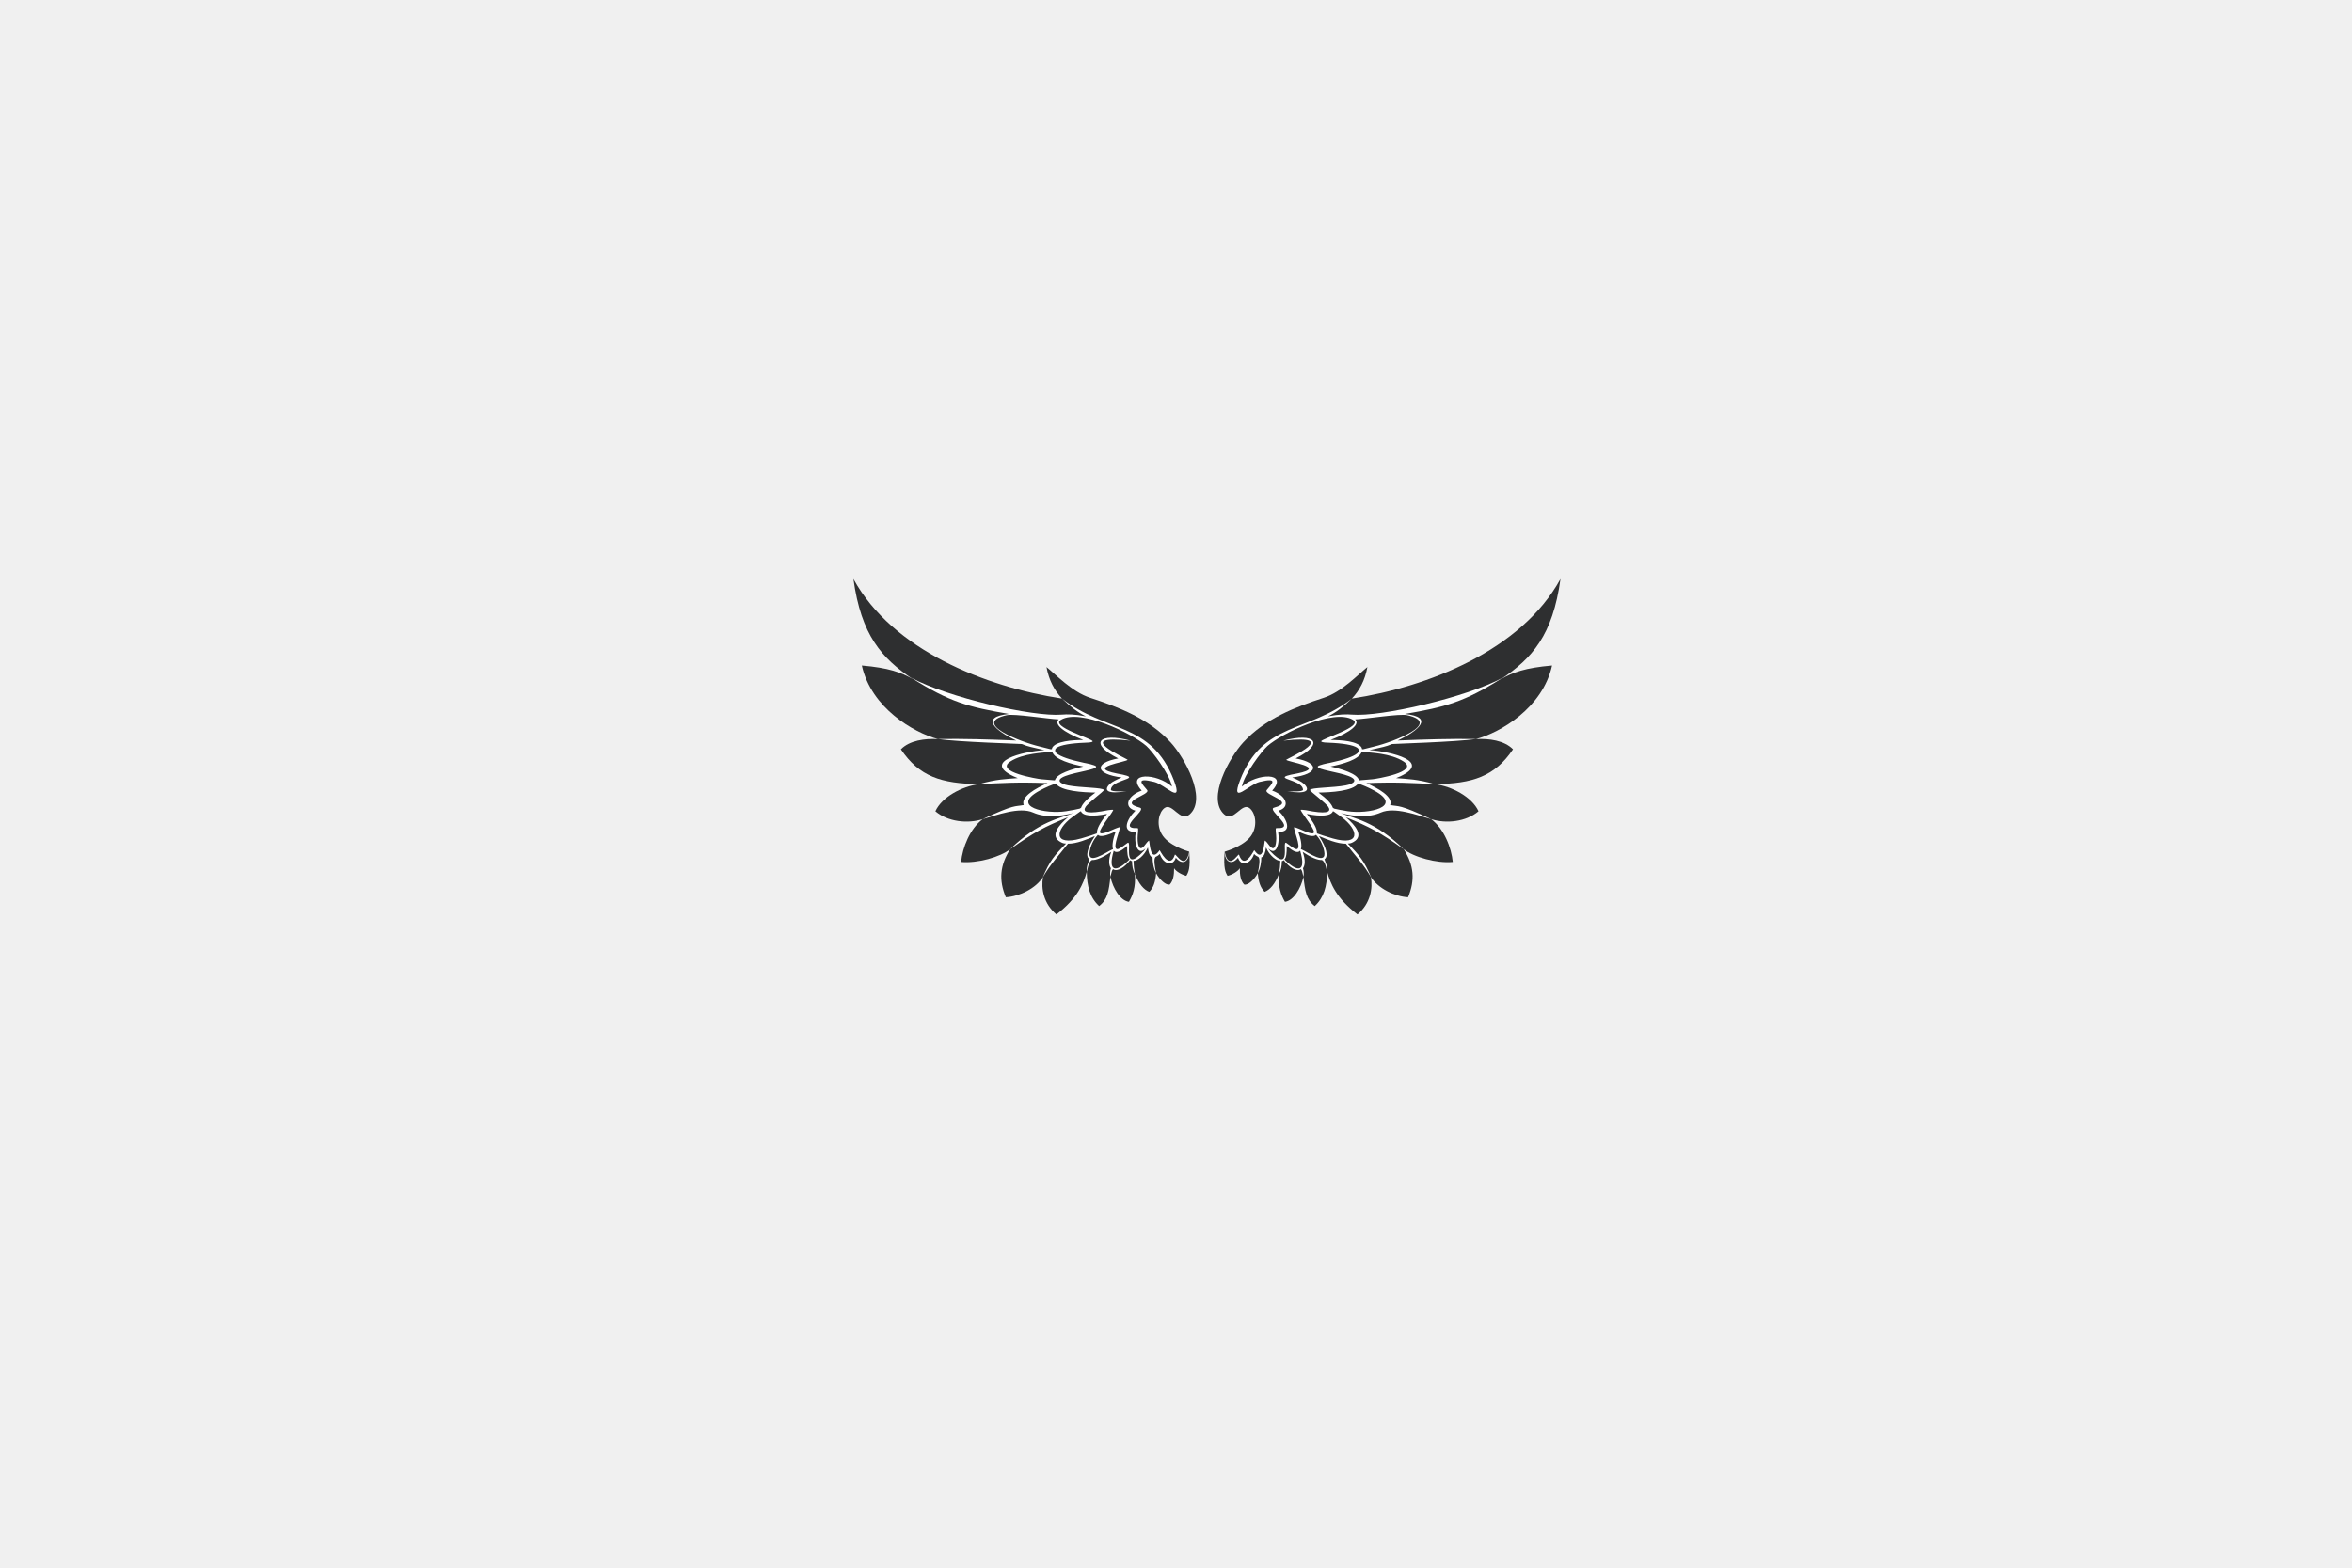
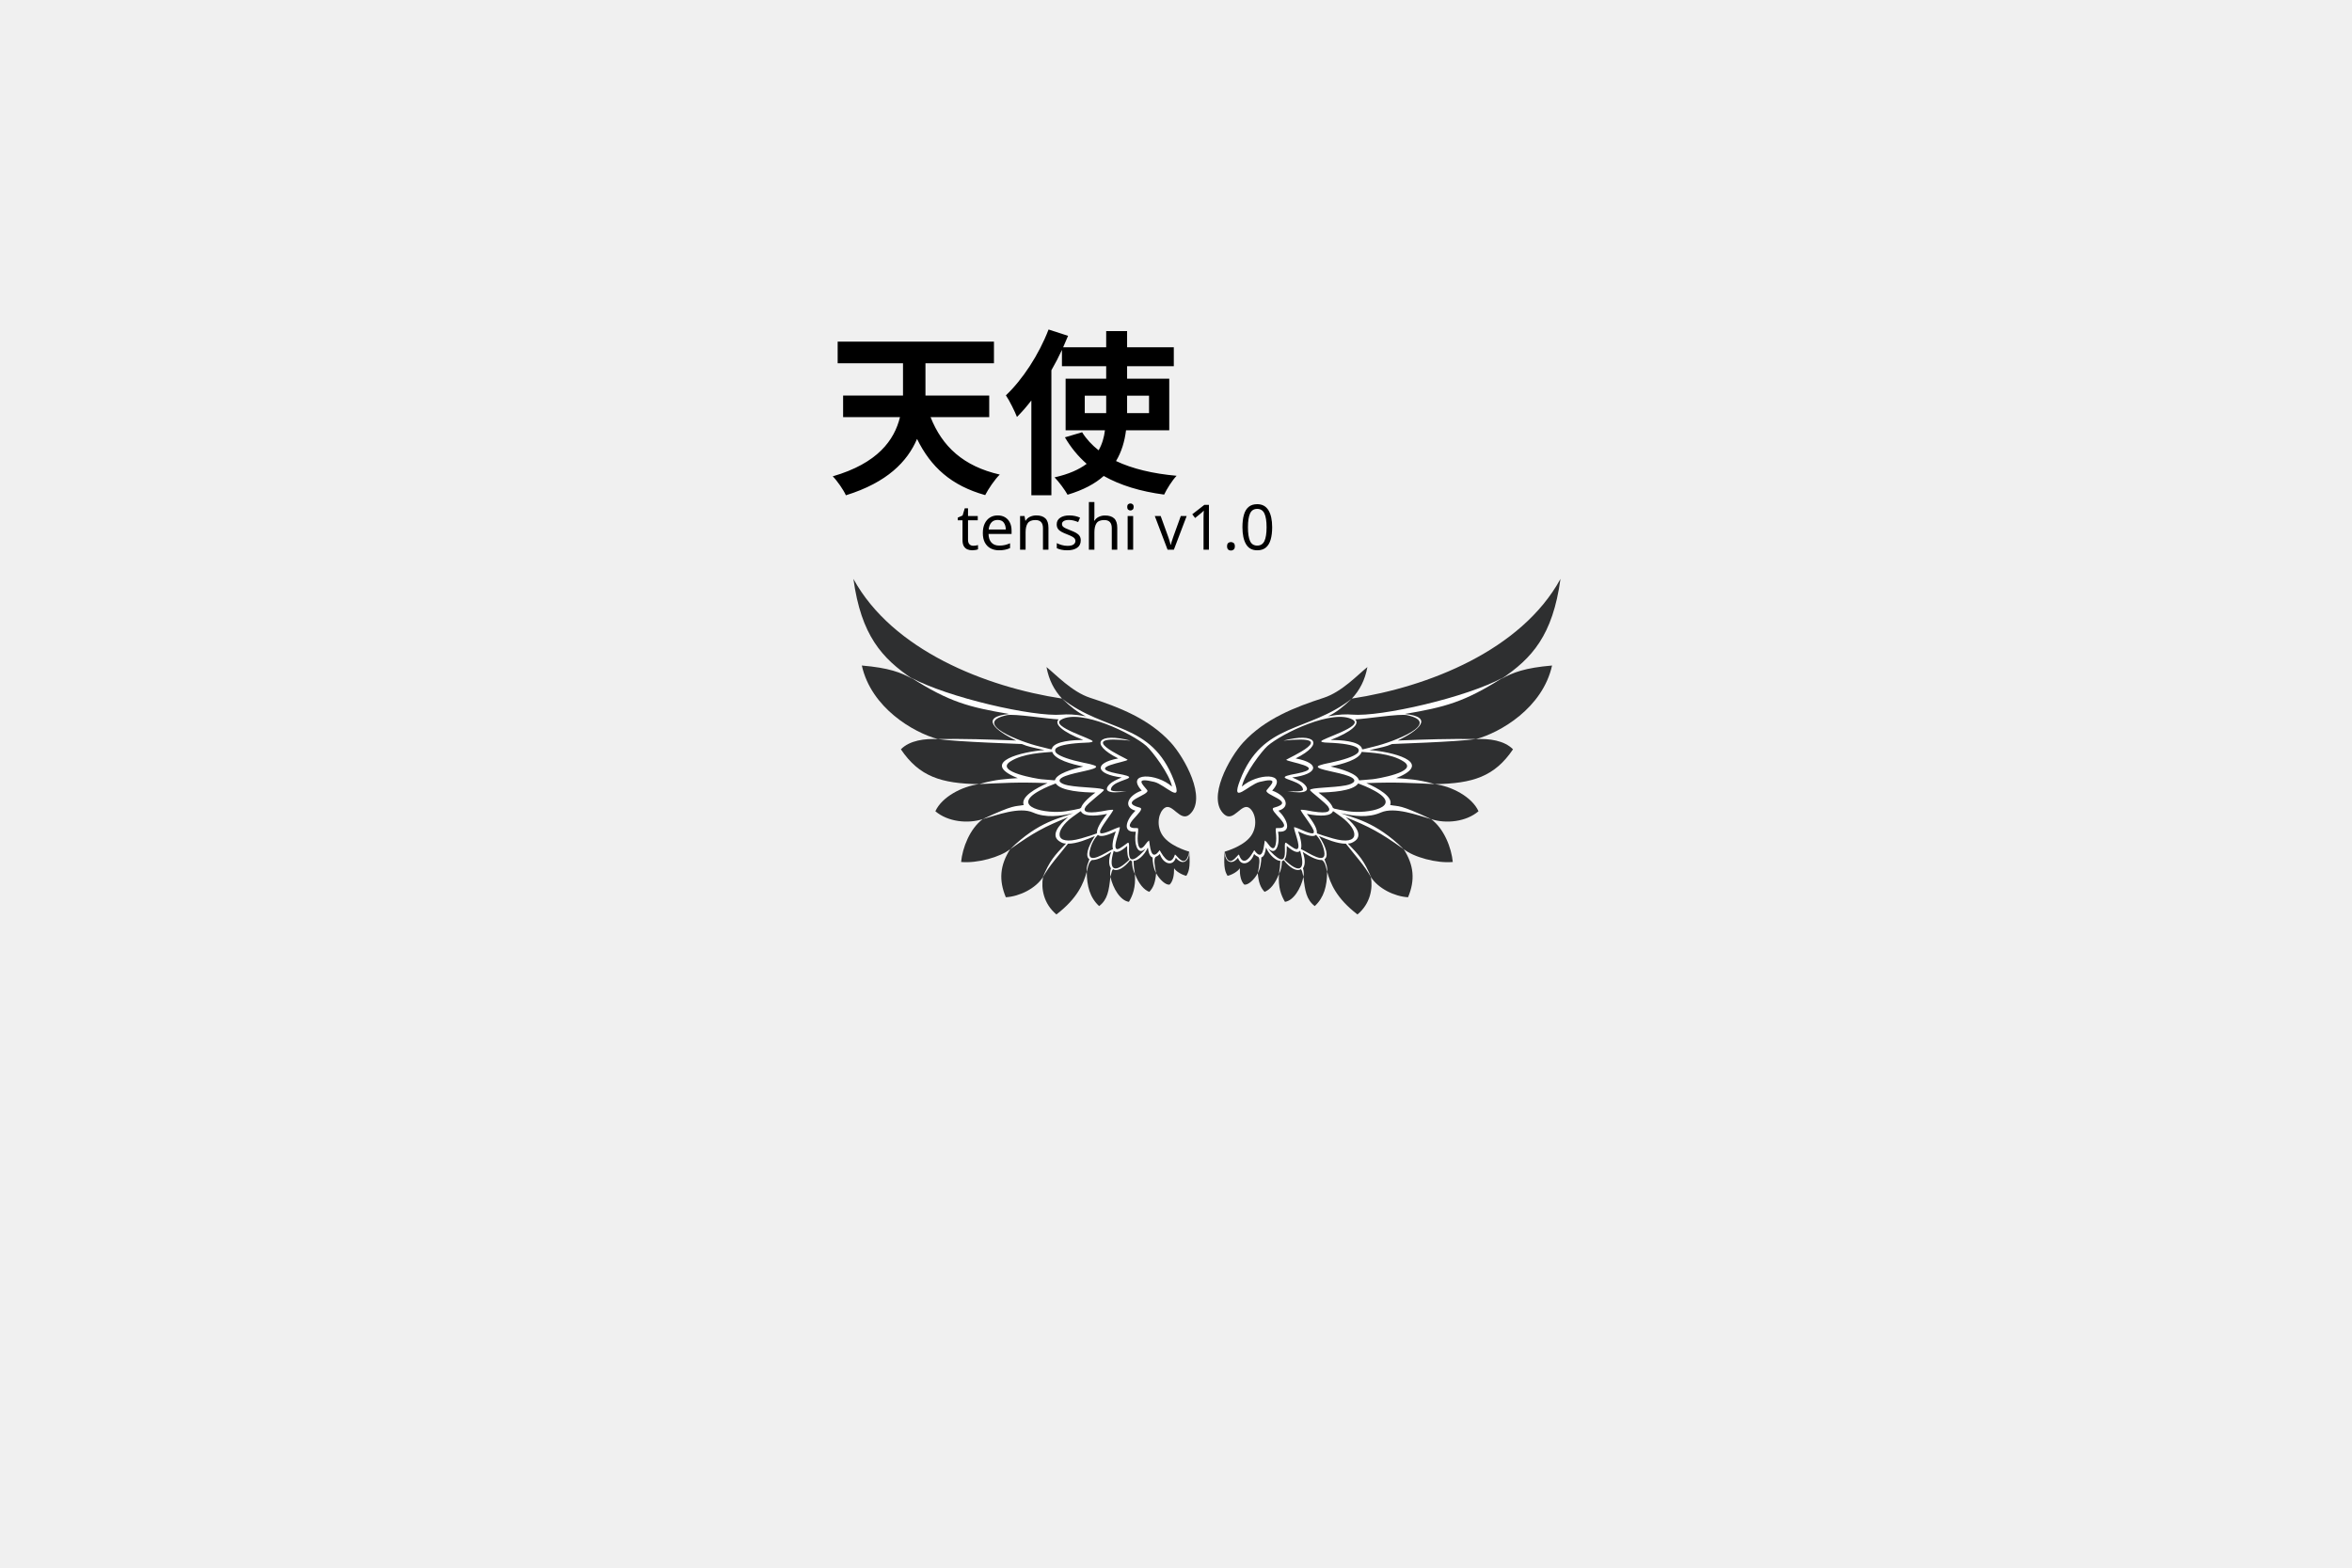
<svg xmlns="http://www.w3.org/2000/svg" version="1.1" id="svg1" width="1000" height="666.667" viewBox="0 0 1000 666.667">
  <defs id="defs1" />
  <g id="g1">
    <g id="group-R5" transform="translate(60.28618,9.533898)">
      <path id="path15" d="m 460.413,352.649 c 0.975,-0.319 8.977,-2.62 11.711,-7.527 2.42,-4.339 1.105,-9.425 -1.268,-11.088 -3.323,-2.331 -6.661,6.322 -10.659,2.728 -7.561,-6.796 2.377,-24.331 8.052,-30.522 9.363,-10.216 22.161,-15.084 34.289,-19.035 7.755,-2.525 14.664,-9.984 18.549,-13.064 -1.049,5.681 -3.349,9.908 -6.596,13.395 32.435,-4.919 72.071,-20.533 88.692,-50.888 -3.299,24.037 -12.107,33.781 -25.219,42.592 4.907,-2.804 10.169,-4.787 21.641,-5.759 -4.013,18.056 -21.992,28.505 -32.365,31.303 5.584,-0.297 12.011,0.521 15.761,4.33 -7.844,11.6 -17.103,14.568 -33.295,14.809 7.281,0.905 15.916,5.482 18.625,11.533 -5.289,4.497 -13.74,5.397 -20.141,3.344 5.524,4.091 8.628,12.225 9.205,18.227 -6.817,0.645 -16.719,-2.057 -20.883,-5.489 4.388,6.91 4.92,13.167 1.868,20.489 -5.771,-0.328 -12.696,-3.719 -15.811,-8.608 0.876,4.808 -0.187,11.317 -5.7,15.928 -9.071,-6.984 -11.492,-13.164 -12.896,-18.196 -0.041,6.206 -1.383,11.057 -5.268,14.633 -3.607,-2.773 -4.159,-6.593 -4.8,-12.469 -1.069,5.037 -4.328,10.223 -7.872,10.657 -1.607,-2.787 -2.943,-6.021 -2.519,-11.881 -1.692,4.28 -3.828,6.778 -6.137,7.639 -1.763,-1.864 -2.532,-3.965 -2.907,-7.915 -1.404,2.632 -4.26,5.333 -5.804,4.779 -1.415,-1.558 -1.855,-3.903 -1.828,-6.903 -0.788,1.332 -3.332,2.815 -5.197,3.227 -0.841,-1.413 -1.835,-3.097 -1.231,-10.268" style="fill:#2e2f30;fill-opacity:1;fill-rule:evenodd;stroke:none;stroke-width:0.133" />
      <path id="path16" d="m 516.705,310.89 c -1.573,1.287 -5.404,2.684 -11.604,3.978 -0.357,0.076 -5,0.897 -5.109,1.612 -0.199,1.306 8.533,2.258 13.075,3.994 4.373,1.671 2.259,3.315 -1.159,3.975 -5.476,1.057 -14.896,0.886 -15.213,1.956 -0.159,0.54 6.951,5.579 7.935,7.442 -0.104,0.018 -0.065,0.096 0.12,0.255 0.719,1.751 -1.255,2.637 -9.893,0.885 -0.203,-0.041 -2.221,-0.292 -2.151,-0.082 0.473,1.44 5.815,7.773 5.677,9.475 -0.544,-0.212 -0.467,-0.161 -0.057,0.205 -0.328,0.607 -2.068,0.291 -6.448,-1.734 -0.196,-0.09 -1.907,-0.73 -1.935,-0.626 -0.308,1.159 2.937,8.063 1.448,9.214 -0.625,0.488 -1.876,-0.345 -4.732,-2.495 -2.227,-1.547 2.648,13.549 -6.873,3.484 -0.283,-0.301 -0.885,-1.228 -0.749,-1.093 3.333,3.333 4.953,-2.126 4.083,-7.197 6.175,0.495 3.939,-5.289 0.155,-8.931 5.383,-1.522 3.244,-6.487 -2.667,-8.531 7.109,-7.857 -6.393,-7.541 -12.871,-1.703 0.939,-5.261 8.497,-15.191 10.888,-17.292 6.115,-5.375 28.032,-15.925 36.248,-11.159 4.987,2.895 -13.828,8.207 -13.407,9.225 0.219,0.527 2.649,0.537 3.021,0.553 6.396,0.233 10.492,1.013 12.172,2.083 1.096,0.698 0.929,1.784 0.047,2.508 z m 2.083,-1.851 c -0.015,-0.178 -0.049,-0.361 -0.101,-0.549 -1.533,-2.873 -8.624,-3.309 -13.239,-3.352 9.047,-3.48 12.533,-6.896 10.435,-8.749 4.809,-0.207 18.908,-2.501 22.101,-1.791 15.224,3.385 -6.055,11.437 -13.888,13.303 -2.153,0.516 -3.729,0.904 -4.823,1.203 z m -1.309,13.176 c -0.724,-2.757 -7.429,-4.716 -12.041,-5.793 4.901,-0.978 12.104,-2.882 13.219,-6.219 3.416,0.317 12.401,0.544 17.859,4.12 6.761,4.433 -11.951,7.402 -13.167,7.508 -2.497,0.221 -4.339,0.361 -5.627,0.475 z m -11.088,11.746 c -0.521,-1.592 -2.433,-3.746 -6.1,-6.451 5.207,-0.091 14.612,-0.555 16.896,-3.88 1.595,0.598 4.063,1.539 6.907,3.097 12.525,6.865 -2.708,10.024 -11.344,8.71 -2.497,-0.379 -4.424,-0.796 -5.781,-1.108 -0.221,-0.143 -0.416,-0.266 -0.577,-0.368 z m -6.787,10.7 c 0.208,-1.615 -1.383,-4.569 -4.276,-8.081 6.12,1.256 10.38,0.859 11.101,-1.127 l 0.333,0.084 c 0.856,0.6 1.967,1.381 3.331,2.388 7.401,5.469 8.257,12.471 -3.696,9.097 -3.221,-0.909 -5.317,-1.631 -6.613,-2.109 z m -6.795,6.931 c 0.516,-1.56 0.013,-4.463 -1.18,-7.575 4.331,2.099 6.748,2.392 7.617,1.461 1.156,1.233 2.797,3.46 3.475,6.94 1.244,6.4 -6.931,0.432 -9.557,-0.696 l -0.196,-0.077 c -0.055,-0.021 -0.109,-0.04 -0.159,-0.054 z m -6.989,4.387 c 0.76,-0.83 1.008,-2.525 0.979,-5.782 3.087,2.76 4.888,3.096 5.699,2.019 2.729,9.237 -1.04,9.397 -6.677,3.763 z m -0.459,-50.548 c 13.571,-3.624 17.883,1.23 5.213,7.558 10.595,1.948 9.701,6.706 -1.448,8.092 2.325,1.021 4.019,1.814 4.975,2.719 2.976,2.819 1.023,4.522 -7.099,3.101 0,0 6.763,0.525 6.719,-0.615 -0.139,-3.477 -8.485,-4.293 -7.743,-5.434 0.427,-0.655 4.696,-1.347 5.211,-1.448 13.48,-2.691 -4.476,-4.899 -4.599,-5.86 0.76,-0.67 24.013,-10.856 -1.229,-8.113 z m -24.948,47.216 c 0.047,4.519 3.069,5.845 5.681,2.573 1.184,3.848 5.371,2.79 6.811,-1.585 1.047,1.099 1.623,0.98 1.912,1.361 0.727,0.963 0.273,3.852 -0.323,6.743 1.195,-2.164 1.476,-4.893 1.492,-6.647 1.227,-0.343 1.711,-2.1 2.003,-4.246 1.451,3.453 4.484,5.792 6.093,5.696 -0.08,2.288 -0.148,3.122 -0.588,5.661 0.992,-2.178 1.148,-3.206 1.229,-5.548 0.323,-0.044 0.557,-0.124 0.815,-0.394 2.281,3.004 5.467,5.101 7.279,3.815 0.612,0.892 0.516,1.031 1.085,3.265 0.256,-1.628 0.092,-2.61 -0.2,-3.645 0.784,-1.097 1.224,-3.345 -0.133,-6.967 3.696,2.49 6.391,3.539 8.076,3.464 0.352,-0.017 1.041,0.721 1.451,1.742 0.489,1.224 0.685,2.809 0.872,3.349 0.213,-2.76 -0.727,-3.952 -1.12,-5.433 1.743,-1.105 0.975,-4.796 -2.34,-9.864 3.104,1.342 7.752,3.308 11.457,3.27 3.855,4.982 7.74,8.992 10.805,14.494 -3.052,-7.212 -4.983,-9.455 -10,-14.555 1.072,-0.034 1.468,-0.188 2.309,-0.639 4.727,-2.533 0.917,-7.14 -3.148,-10.568 10.041,4.073 14.388,6.346 24.593,13.609 -12.227,-12.052 -21.58,-13.201 -26.76,-15.322 5.628,1.3 11.651,2.089 17.057,-0.29 5.795,-2.549 15.508,1.123 21.456,2.842 -14.024,-6.531 -13.508,-5.231 -17.503,-6.028 1.388,-3.497 -5.204,-7.164 -10.139,-9.314 13.221,-0.515 18.972,-0.021 29.049,0.411 -7.396,-2.095 -11.32,-2.127 -16.383,-2.537 0.615,-0.234 1.232,-0.495 1.849,-0.784 13.247,-6.225 -3.601,-10.447 -13.191,-11.133 l 2.445,-0.535 c 2.321,-0.591 4.448,-0.855 7.185,-2.04 0.188,-0.082 26.812,-0.839 35.768,-2.133 -12.135,-0.123 -21.019,0.161 -33.385,0.637 8.771,-4.123 15.815,-10.017 3.024,-11.287 17.124,-2.915 25.32,-5.039 41.692,-15.457 -15.369,8.392 -51.953,16.8 -64.132,15.732 -2.243,-0.196 -5.415,-0.188 -10.201,0.74 3.677,-1.844 6.193,-3.836 10.096,-7.523 -18.552,14.527 -37.989,9.793 -47.523,34.723 -4.159,10.869 3.711,1.823 8.315,0.686 8.484,-2.096 5.084,0.963 3.065,3.442 -1.721,2.116 12.904,4.905 3.115,7.486 -3.427,0.903 10.248,9.164 0.961,8.702 -0.647,-0.031 -0.013,2.261 -0.04,4.397 -0.039,3.101 -0.793,6.056 -3.263,2.612 -0.263,-0.366 -0.487,-0.652 -0.685,-0.872 v -0.097 l -0.069,0.023 c -0.391,-0.419 -0.813,-0.876 -0.868,-0.693 -0.331,1.145 -0.525,9.733 -4.484,4.017 -0.081,-0.073 -4.224,8.817 -6.5,1.872 -0.637,-0.129 -4.46,6.997 -6.065,-1.227 v 0" style="fill:#ffffff;fill-opacity:1;fill-rule:evenodd;stroke:none;stroke-width:0.133" />
      <path id="path17" d="m 445.33,352.649 c -0.975,-0.319 -8.976,-2.62 -11.712,-7.527 -2.419,-4.339 -1.103,-9.425 1.269,-11.088 3.32,-2.331 6.66,6.322 10.659,2.728 7.561,-6.796 -2.379,-24.331 -8.052,-30.522 -9.361,-10.216 -22.161,-15.084 -34.289,-19.035 -7.756,-2.525 -14.665,-9.984 -18.549,-13.064 1.048,5.681 3.349,9.908 6.596,13.395 -32.435,-4.919 -72.069,-20.533 -88.692,-50.888 3.3,24.037 12.107,33.781 25.219,42.592 -4.908,-2.804 -10.169,-4.787 -21.643,-5.759 4.015,18.056 21.995,28.505 32.365,31.303 -5.584,-0.297 -12.011,0.521 -15.759,4.33 7.844,11.6 17.101,14.568 33.293,14.809 -7.28,0.905 -15.917,5.482 -18.627,11.533 5.292,4.497 13.741,5.397 20.143,3.344 -5.524,4.091 -8.628,12.225 -9.205,18.227 6.817,0.645 16.719,-2.057 20.883,-5.489 -4.389,6.91 -4.919,13.167 -1.867,20.489 5.768,-0.328 12.695,-3.719 15.809,-8.608 -0.875,4.808 0.187,11.317 5.699,15.928 9.069,-6.984 11.495,-13.164 12.897,-18.196 0.041,6.206 1.383,11.057 5.267,14.633 3.609,-2.773 4.161,-6.593 4.801,-12.469 1.071,5.037 4.328,10.223 7.871,10.657 1.608,-2.787 2.944,-6.021 2.517,-11.881 1.696,4.28 3.829,6.778 6.139,7.639 1.765,-1.864 2.531,-3.965 2.907,-7.915 1.404,2.632 4.263,5.333 5.807,4.779 1.411,-1.558 1.853,-3.903 1.828,-6.903 0.787,1.332 3.331,2.815 5.195,3.227 0.843,-1.413 1.836,-3.097 1.232,-10.268" style="fill:#2e2f30;fill-opacity:1;fill-rule:evenodd;stroke:none;stroke-width:0.133" />
      <path id="path18" d="m 389.038,310.89 c 1.573,1.287 5.404,2.684 11.605,3.978 0.356,0.076 5,0.897 5.108,1.612 0.197,1.306 -8.535,2.258 -13.076,3.994 -4.371,1.671 -2.256,3.315 1.16,3.975 5.477,1.057 14.893,0.886 15.213,1.956 0.159,0.54 -6.951,5.579 -7.936,7.442 0.105,0.018 0.067,0.096 -0.119,0.255 -0.721,1.751 1.256,2.637 9.893,0.885 0.203,-0.041 2.22,-0.292 2.151,-0.082 -0.475,1.44 -5.816,7.773 -5.677,9.475 0.545,-0.212 0.465,-0.161 0.057,0.205 0.329,0.607 2.068,0.291 6.449,-1.734 0.192,-0.09 1.905,-0.73 1.933,-0.626 0.308,1.159 -2.936,8.063 -1.447,9.214 0.625,0.488 1.873,-0.345 4.732,-2.495 2.227,-1.547 -2.649,13.549 6.871,3.484 0.285,-0.301 0.885,-1.228 0.749,-1.093 -3.332,3.333 -4.952,-2.126 -4.083,-7.197 -6.175,0.495 -3.936,-5.289 -0.152,-8.931 -5.383,-1.522 -3.245,-6.487 2.667,-8.531 -7.112,-7.857 6.391,-7.541 12.868,-1.703 -0.936,-5.261 -8.496,-15.191 -10.887,-17.292 -6.115,-5.375 -28.032,-15.925 -36.249,-11.159 -4.985,2.895 13.828,8.207 13.407,9.225 -0.217,0.527 -2.647,0.537 -3.021,0.553 -6.393,0.233 -10.492,1.013 -12.172,2.083 -1.096,0.698 -0.928,1.784 -0.045,2.508 z m -2.083,-1.851 c 0.016,-0.178 0.048,-0.361 0.099,-0.549 1.536,-2.873 8.627,-3.309 13.243,-3.352 -9.047,-3.48 -12.535,-6.896 -10.436,-8.749 -4.809,-0.207 -18.908,-2.501 -22.103,-1.791 -15.223,3.385 6.056,11.437 13.888,13.303 2.156,0.516 3.731,0.904 4.823,1.203 z m 1.309,13.176 c 0.724,-2.757 7.431,-4.716 12.043,-5.793 -4.901,-0.978 -12.107,-2.882 -13.219,-6.219 -3.419,0.317 -12.401,0.544 -17.86,4.12 -6.761,4.433 11.951,7.402 13.167,7.508 2.495,0.221 4.339,0.361 5.628,0.475 z m 11.089,11.746 c 0.52,-1.592 2.432,-3.746 6.097,-6.451 -5.207,-0.091 -14.613,-0.555 -16.895,-3.88 -1.593,0.598 -4.063,1.539 -6.908,3.097 -12.525,6.865 2.711,10.024 11.344,8.71 2.497,-0.379 4.427,-0.796 5.783,-1.108 0.221,-0.143 0.417,-0.266 0.579,-0.368 z m 6.784,10.7 c -0.207,-1.615 1.384,-4.569 4.279,-8.081 -6.121,1.256 -10.381,0.859 -11.103,-1.127 l -0.333,0.084 c -0.857,0.6 -1.965,1.381 -3.331,2.388 -7.401,5.469 -8.257,12.471 3.696,9.097 3.219,-0.909 5.317,-1.631 6.615,-2.109 z m 6.795,6.931 c -0.515,-1.56 -0.012,-4.463 1.18,-7.575 -4.329,2.099 -6.747,2.392 -7.617,1.461 -1.157,1.233 -2.795,3.46 -3.472,6.94 -1.245,6.4 6.927,0.432 9.556,-0.696 l 0.195,-0.077 c 0.056,-0.021 0.109,-0.04 0.159,-0.054 z m 6.991,4.387 c -0.761,-0.83 -1.007,-2.525 -0.979,-5.782 -3.088,2.76 -4.889,3.096 -5.697,2.019 -2.729,9.237 1.039,9.397 6.676,3.763 z m 0.459,-50.548 c -13.571,-3.624 -17.883,1.23 -5.216,7.558 -10.591,1.948 -9.697,6.706 1.449,8.092 -2.324,1.021 -4.017,1.814 -4.972,2.719 -2.977,2.819 -1.025,4.522 7.096,3.101 0,0 -6.76,0.525 -6.716,-0.615 0.136,-3.477 8.484,-4.293 7.739,-5.434 -0.424,-0.655 -4.692,-1.347 -5.211,-1.448 -13.479,-2.691 4.479,-4.899 4.601,-5.86 -0.76,-0.67 -24.012,-10.856 1.229,-8.113 z m 24.948,47.216 c -0.047,4.519 -3.071,5.845 -5.683,2.573 -1.181,3.848 -5.371,2.79 -6.809,-1.585 -1.047,1.099 -1.623,0.98 -1.912,1.361 -0.725,0.963 -0.275,3.852 0.324,6.743 -1.196,-2.164 -1.479,-4.893 -1.493,-6.647 -1.227,-0.343 -1.711,-2.1 -2.001,-4.246 -1.451,3.453 -4.488,5.792 -6.096,5.696 0.083,2.288 0.151,3.122 0.591,5.661 -0.995,-2.178 -1.149,-3.206 -1.229,-5.548 -0.324,-0.044 -0.557,-0.124 -0.816,-0.394 -2.281,3.004 -5.465,5.101 -7.281,3.815 -0.611,0.892 -0.512,1.031 -1.083,3.265 -0.257,-1.628 -0.092,-2.61 0.197,-3.645 -0.781,-1.097 -1.223,-3.345 0.136,-6.967 -3.695,2.49 -6.391,3.539 -8.077,3.464 -0.351,-0.017 -1.041,0.721 -1.451,1.742 -0.488,1.224 -0.683,2.809 -0.871,3.349 -0.215,-2.76 0.725,-3.952 1.119,-5.433 -1.741,-1.105 -0.972,-4.796 2.343,-9.864 -3.104,1.342 -7.755,3.308 -11.461,3.27 -3.852,4.982 -7.739,8.992 -10.801,14.494 3.052,-7.212 4.981,-9.455 10,-14.555 -1.073,-0.034 -1.469,-0.188 -2.311,-0.639 -4.728,-2.533 -0.917,-7.14 3.149,-10.568 -10.043,4.073 -14.389,6.346 -24.595,13.609 12.225,-12.052 21.58,-13.201 26.761,-15.322 -5.629,1.3 -11.653,2.089 -17.057,-0.29 -5.797,-2.549 -15.509,1.123 -21.456,2.842 14.021,-6.531 13.507,-5.231 17.503,-6.028 -1.388,-3.497 5.203,-7.164 10.136,-9.314 -13.221,-0.515 -18.972,-0.021 -29.049,0.411 7.397,-2.095 11.321,-2.127 16.384,-2.537 -0.617,-0.234 -1.232,-0.495 -1.849,-0.784 -13.249,-6.225 3.601,-10.447 13.188,-11.133 l -2.443,-0.535 c -2.32,-0.591 -4.448,-0.855 -7.188,-2.04 -0.184,-0.082 -26.811,-0.839 -35.765,-2.133 12.133,-0.123 21.019,0.161 33.384,0.637 -8.771,-4.123 -15.813,-10.017 -3.023,-11.287 -17.125,-2.915 -25.32,-5.039 -41.693,-15.457 15.372,8.392 51.953,16.8 64.133,15.732 2.24,-0.196 5.415,-0.188 10.201,0.74 -3.677,-1.844 -6.192,-3.836 -10.096,-7.523 18.551,14.527 37.988,9.793 47.524,34.723 4.157,10.869 -3.713,1.823 -8.316,0.686 -8.484,-2.096 -5.083,0.963 -3.065,3.442 1.721,2.116 -12.903,4.905 -3.115,7.486 3.428,0.903 -10.247,9.164 -0.961,8.702 0.645,-0.031 0.013,2.261 0.04,4.397 0.036,3.101 0.793,6.056 3.263,2.612 0.261,-0.366 0.488,-0.652 0.685,-0.872 v -0.097 l 0.069,0.023 c 0.391,-0.419 0.813,-0.876 0.867,-0.693 0.332,1.145 0.528,9.733 4.485,4.017 0.08,-0.073 4.224,8.817 6.5,1.872 0.639,-0.129 4.459,6.997 6.065,-1.227 v 0" style="fill:#ffffff;fill-opacity:1;fill-rule:evenodd;stroke:none;stroke-width:0.133" />
      <text xml:space="preserve" style="font-weight:bold;font-size:74.667px;font-family:'Liberation Sans';-inkscape-font-specification:'Liberation Sans Bold';text-align:center;text-anchor:middle;fill:#000000;fill-opacity:0.479" x="344.273" y="227.318" id="text38">
        <tspan id="tspan38" x="344.273" y="227.318" />
      </text>
      <text xml:space="preserve" style="font-weight:bold;font-size:74.667px;font-family:'Liberation Sans';-inkscape-font-specification:'Liberation Sans Bold';text-align:center;text-anchor:middle;fill:#000000;fill-opacity:0.479" x="345.192" y="206.284" id="text39">
        <tspan id="tspan39" x="345.192" y="206.284" />
      </text>
      <text xml:space="preserve" style="font-weight:bold;font-size:74.667px;font-family:'Liberation Sans';-inkscape-font-specification:'Liberation Sans Bold';text-align:center;text-anchor:middle;fill:#000000;fill-opacity:1" x="373.188" y="193.744" id="text40">
        <tspan id="tspan40" x="373.188" y="193.744" />
      </text>
+       <text xml:space="preserve" style="font-weight:bold;font-size:74.667px;font-family:'Liberation Sans';-inkscape-font-specification:'Liberation Sans Bold';text-align:center;text-anchor:middle;fill:#000080;fill-opacity:0.479" x="439.027" y="194.216" id="text1">
+         <tspan id="tspan1" x="439.027" y="194.216" style="font-style:normal;font-variant:normal;font-weight:bold;font-stretch:normal;font-family:HanaMinA;-inkscape-font-specification:HanaMinA;fill:#000000;fill-opacity:1">天使</tspan>
+       </text>
+       <text xml:space="preserve" style="font-style:normal;font-variant:normal;font-weight:normal;font-stretch:normal;font-size:26.667px;font-family:HanaMinA;-inkscape-font-specification:HanaMinA;text-align:center;text-anchor:middle;fill:#000000;fill-opacity:1" x="438.462" y="224.212" id="text2">
+         <tspan id="tspan2" x="438.462" y="224.212" style="font-style:normal;font-variant:normal;font-weight:normal;font-stretch:normal;font-size:26.667px;font-family:HanaMinA;-inkscape-font-specification:HanaMinA">tenshi v1.0</tspan>
+       </text>
    </g>
  </g>
</svg>
